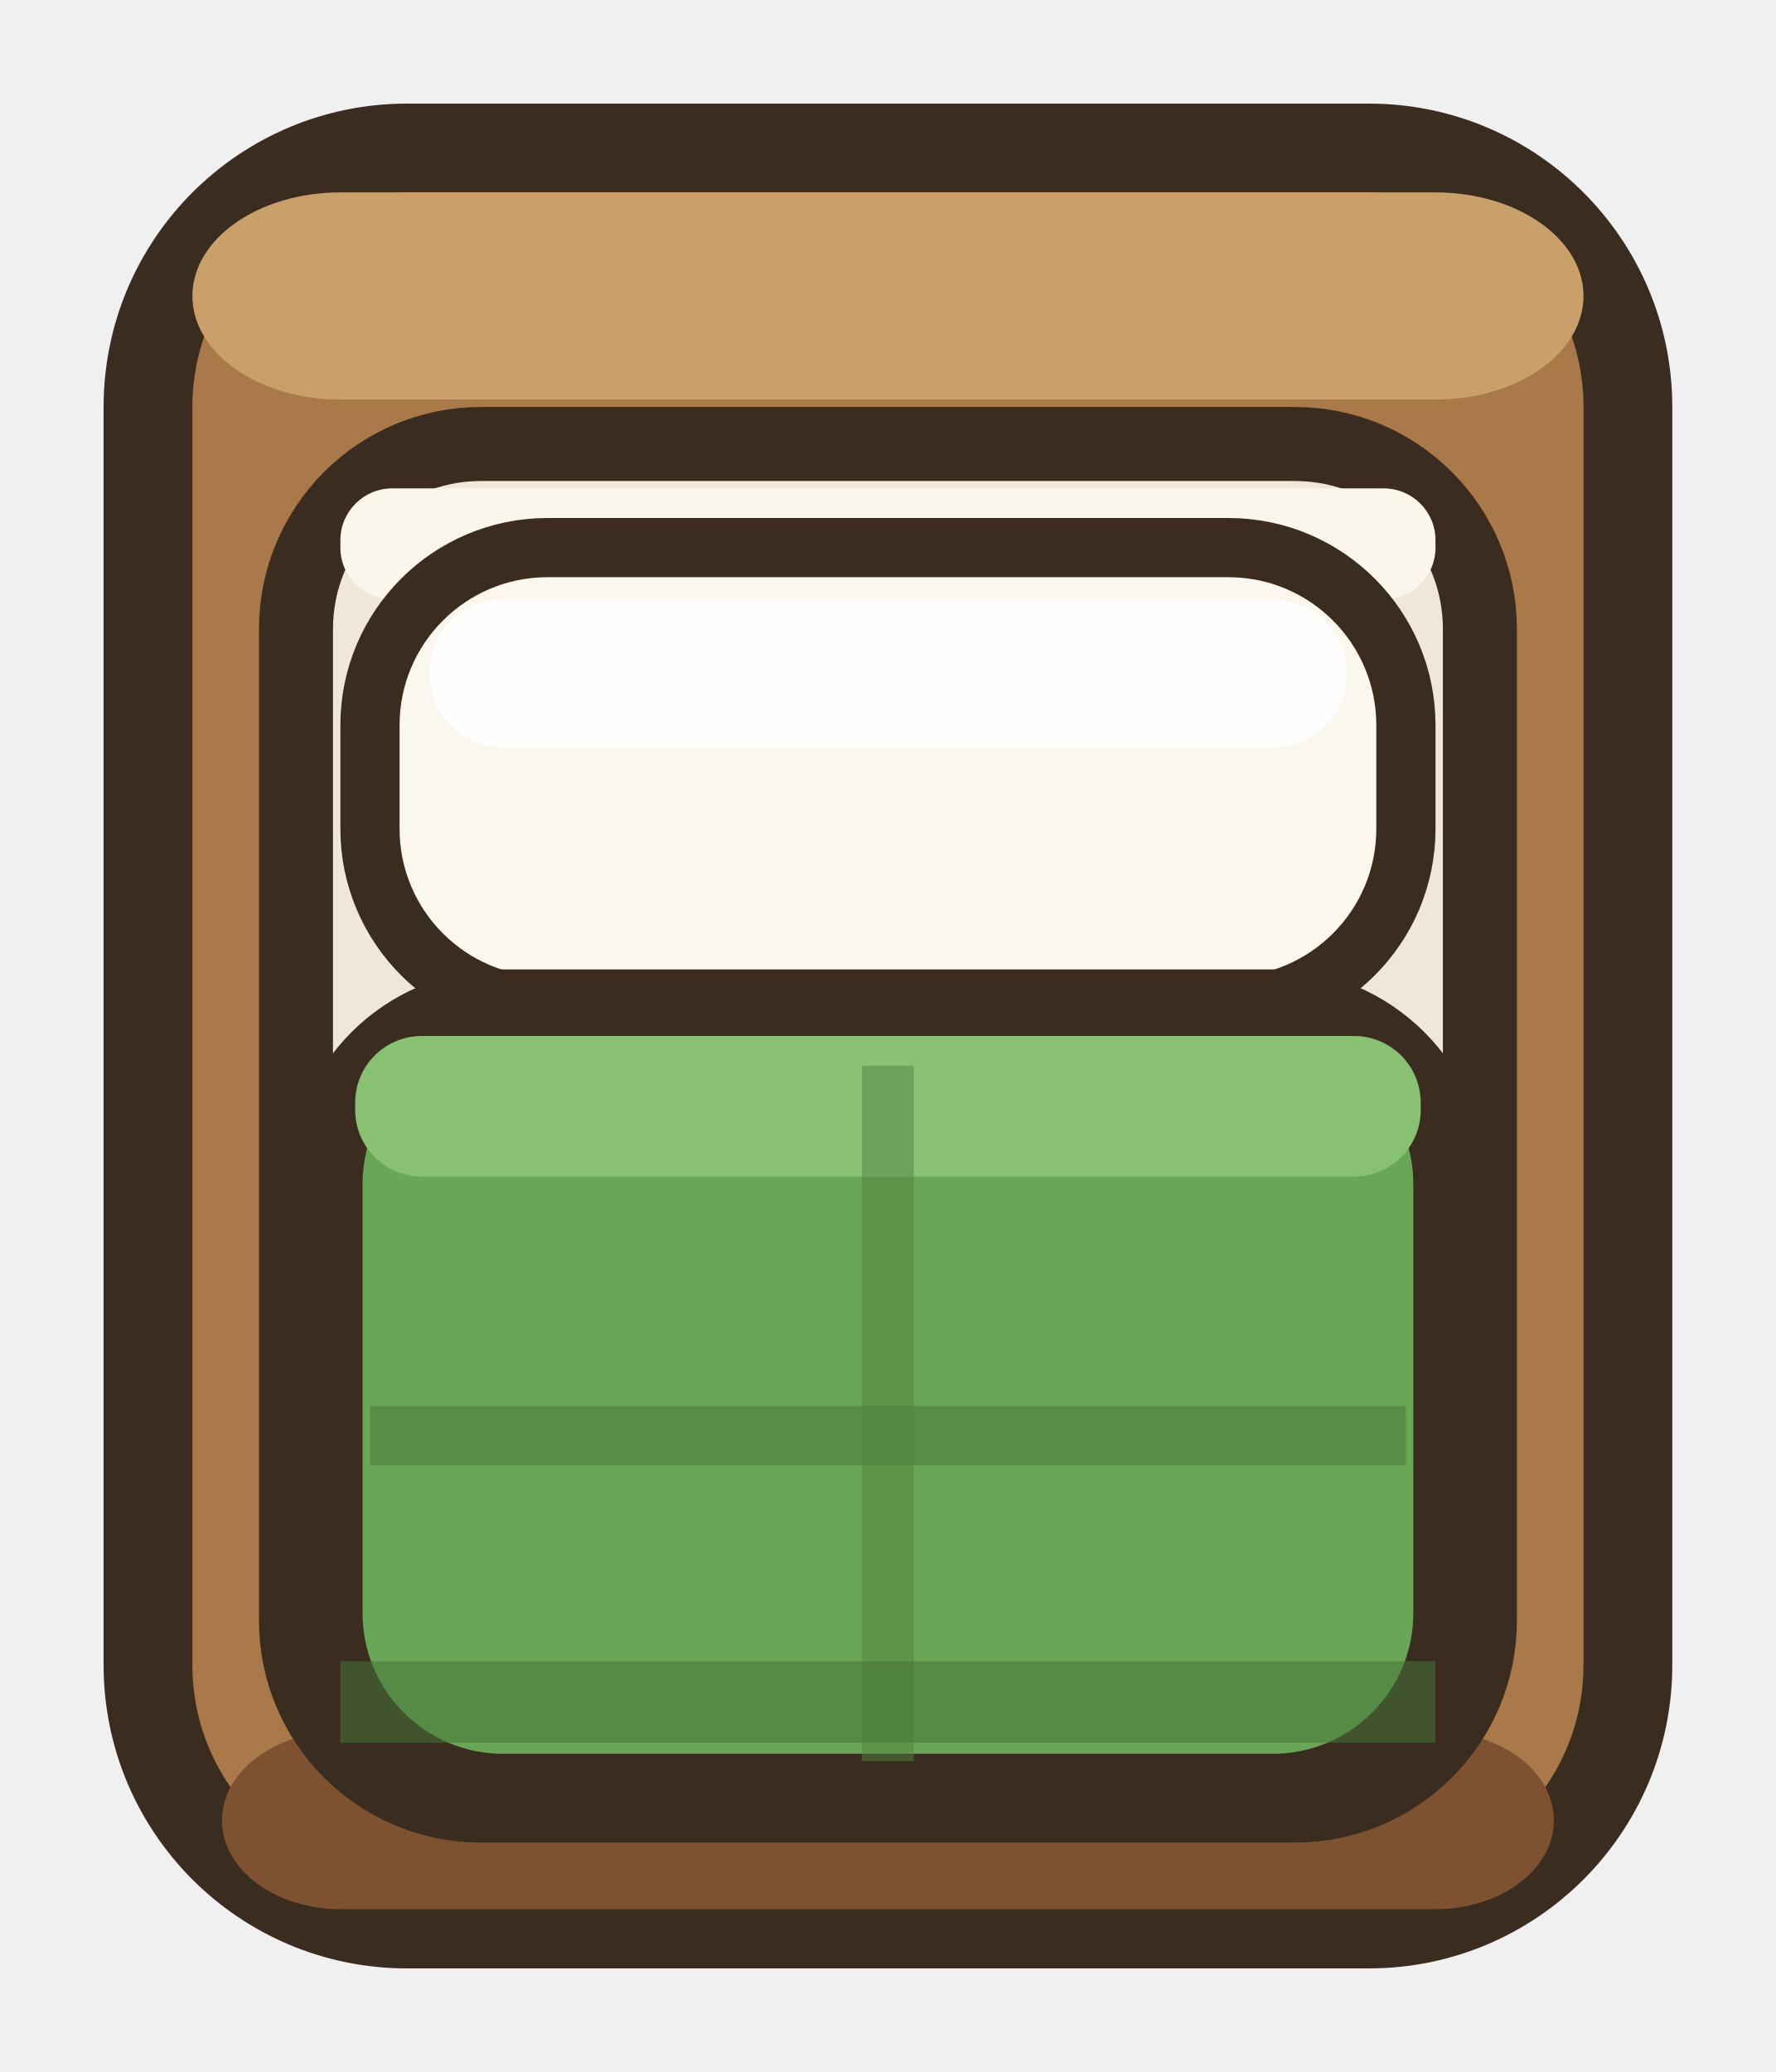
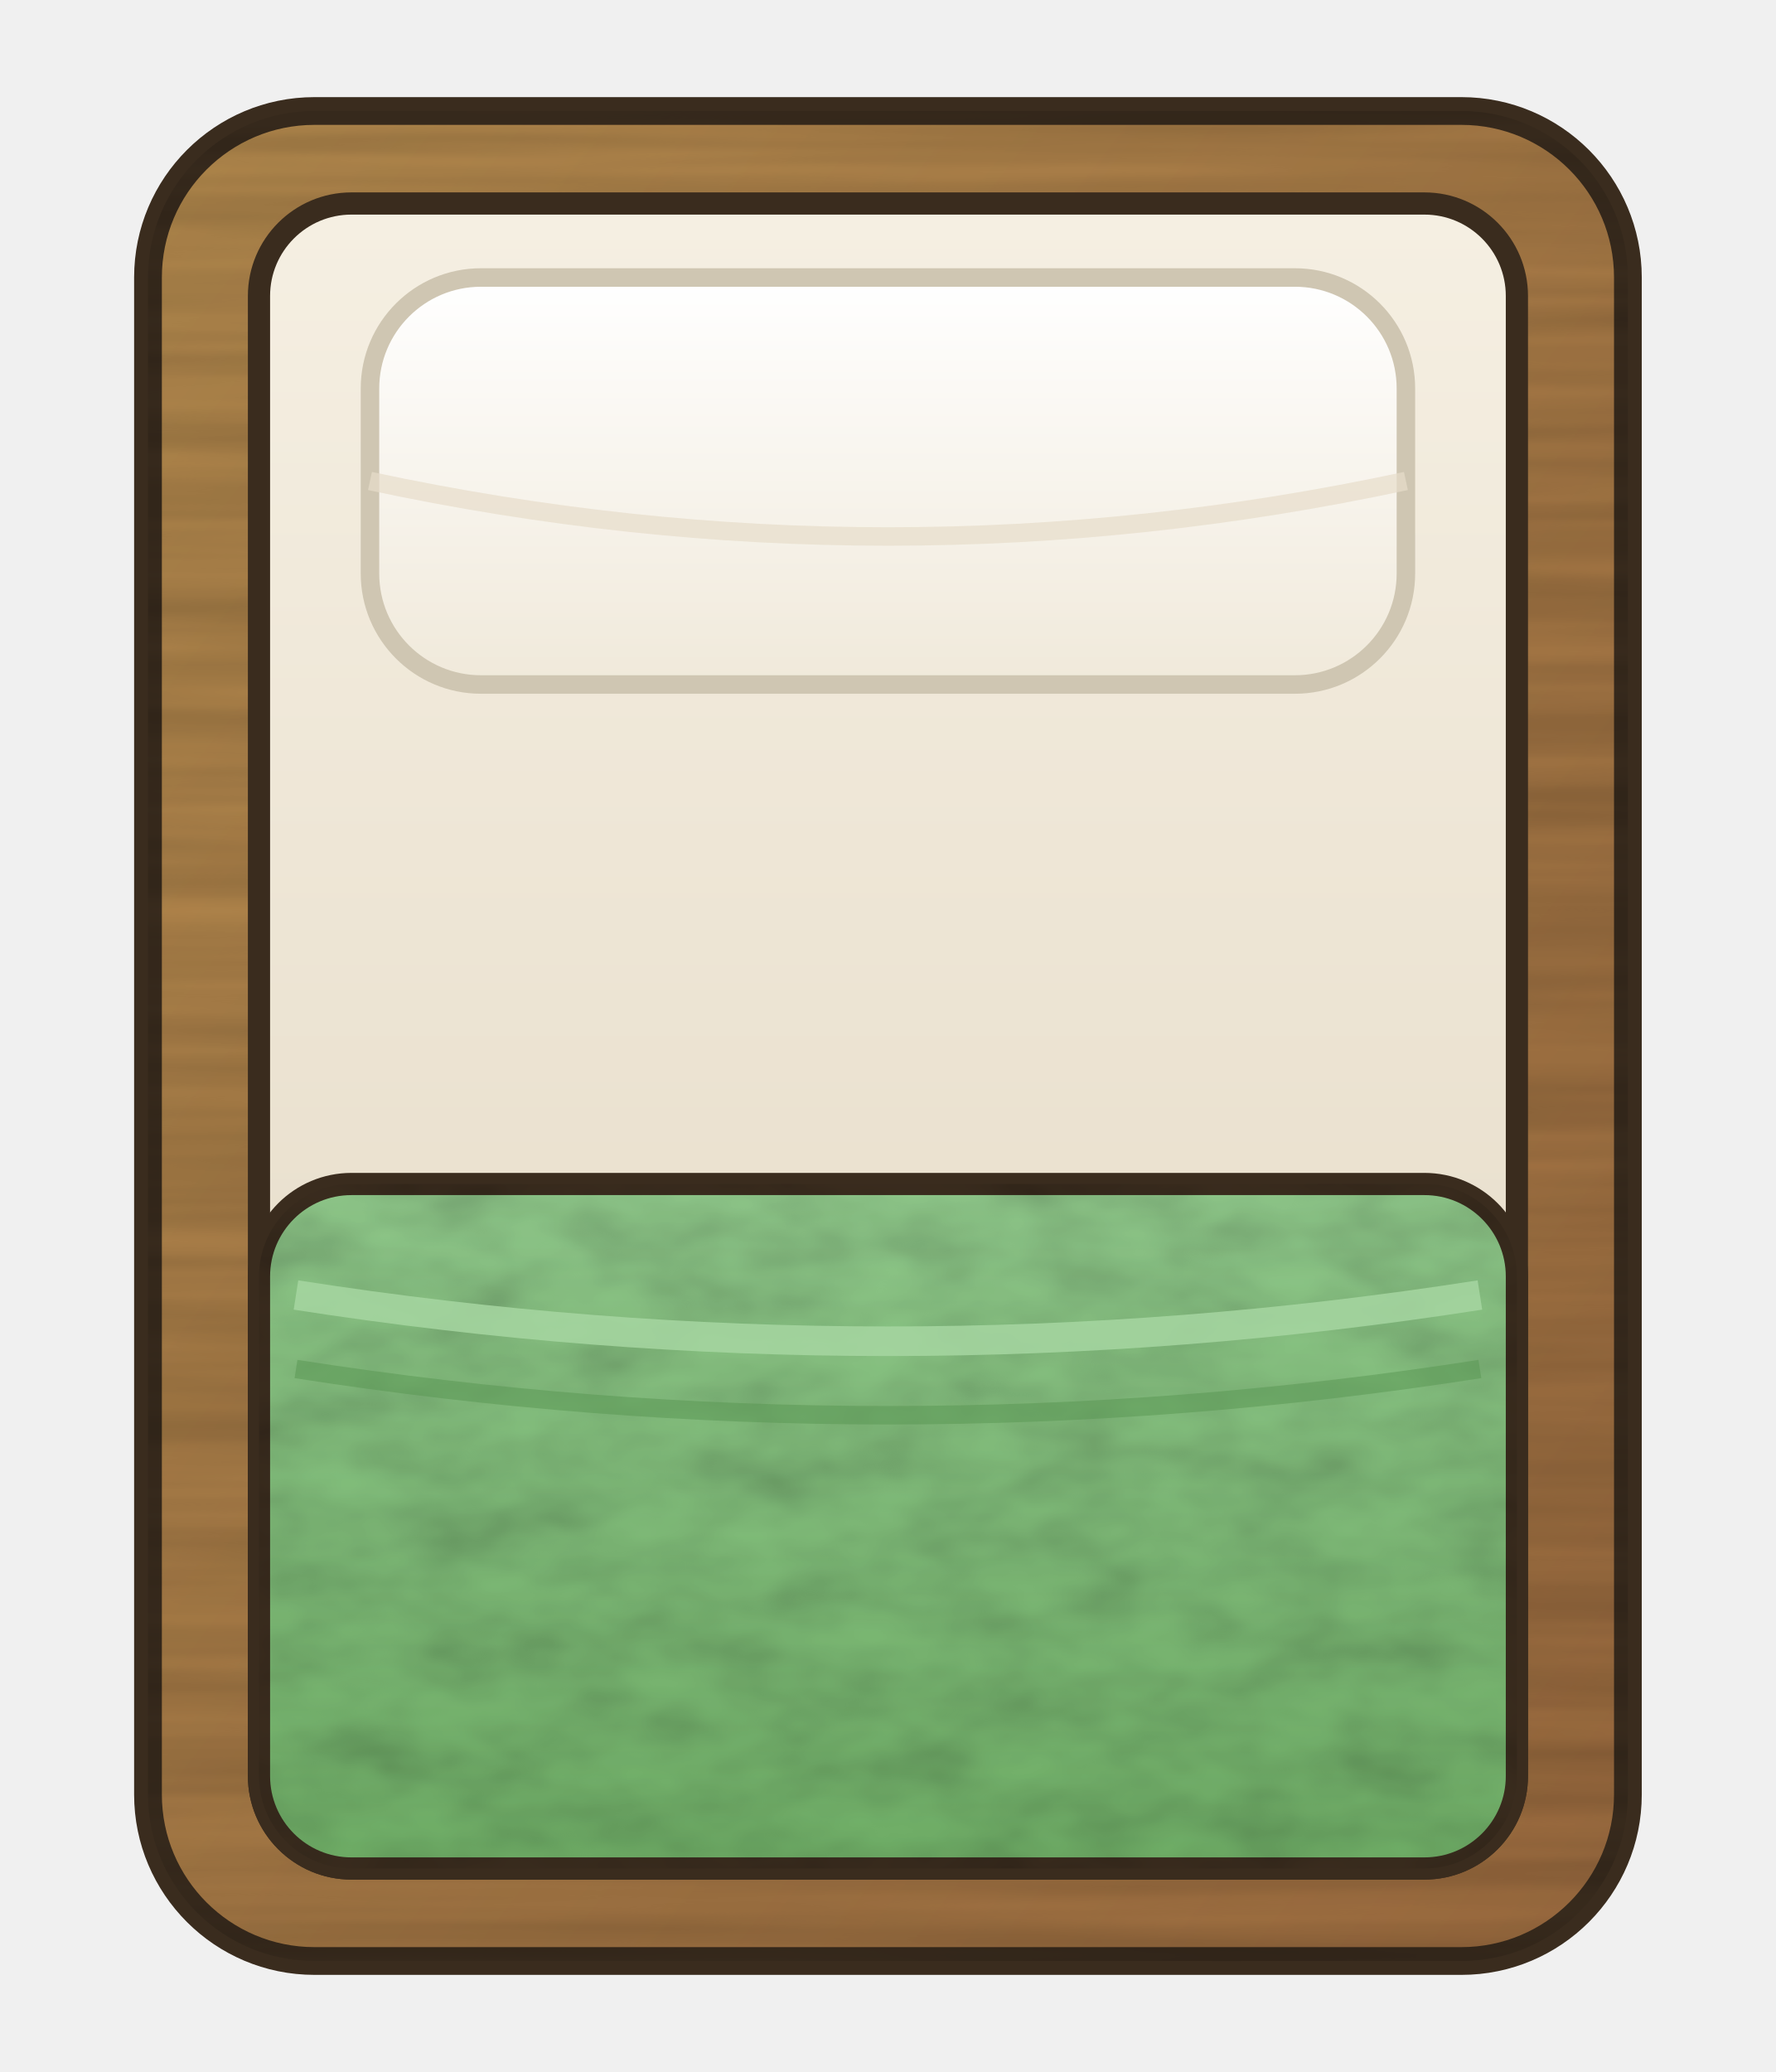
- <svg xmlns="http://www.w3.org/2000/svg" width="24" height="28" viewBox="0 0 24 28">
-   <rect x="2" y="2" width="20" height="24" rx="3.5" fill="#a9794a" stroke="#3a2c1e" stroke-width="1.2" />
-   <rect x="2.6" y="2.6" width="18.8" height="2.8" rx="2" fill="#c9a06a" />
-   <rect x="3" y="23.4" width="18" height="2.4" rx="1.6" fill="#7c5230" />
-   <rect x="4" y="6" width="16" height="18.4" rx="2.5" fill="#efe7d7" stroke="#3a2c1e" stroke-width="1" />
-   <rect x="4.6" y="6.6" width="14.8" height="1.5" rx="0.7" fill="#fbf6ec" />
-   <rect x="5" y="7.4" width="14" height="6.2" rx="2.4" fill="#fbf7ef" stroke="#3a2c1e" stroke-width="0.8" />
-   <rect x="5.8" y="8.1" width="12.4" height="2" rx="1" fill="#ffffff" opacity="0.85" />
-   <rect x="4.4" y="13.6" width="15.2" height="10.6" rx="2.4" fill="#69a655" stroke="#3a2c1e" stroke-width="1" />
-   <rect x="4.8" y="14" width="14.4" height="1.9" rx="0.9" fill="#88c172" />
-   <path d="M5 19.4 H19" stroke="#508440" stroke-width="0.8" opacity="0.7" />
-   <path d="M12 14.4 V23.8" stroke="#508440" stroke-width="0.7" opacity="0.5" />
-   <path d="M4.6 23 H19.4" stroke="#477539" stroke-width="1.1" opacity="0.55" />
+ <svg xmlns="http://www.w3.org/2000/svg" width="96" height="112" viewBox="0 0 96 112">
+   <defs>
+     <linearGradient id="bed_green_frame" x1="0" y1="0" x2="1" y2="1">
+       <stop offset="0" stop-color="#b88d4f" />
+       <stop offset="1" stop-color="#9c6b3f" />
+     </linearGradient>
+     <linearGradient id="bed_green_mattress" x1="0" y1="0" x2="0" y2="1">
+       <stop offset="0" stop-color="#f5efe2" />
+       <stop offset="1" stop-color="#e3d8c3" />
+     </linearGradient>
+     <linearGradient id="bed_green_pillow" x1="0" y1="0" x2="0" y2="1">
+       <stop offset="0" stop-color="#ffffff" />
+       <stop offset="1" stop-color="#f0e9da" />
+     </linearGradient>
+     <linearGradient id="bed_green_blanket" x1="0" y1="0" x2="0" y2="1">
+       <stop offset="0" stop-color="#8fc88a" />
+       <stop offset="1" stop-color="#6fae66" />
+     </linearGradient>
+     <filter id="bed_green_weave" x="0" y="0" width="100%" height="100%" color-interpolation-filters="sRGB">
+       <feTurbulence type="fractalNoise" baseFrequency="0.18 0.32" numOctaves="3" seed="11" stitchTiles="stitch" result="n" />
+       <feColorMatrix in="n" type="matrix" values="0 0 0 0 0  0 0 0 0 0  0 0 0 0 0  0.7 0 0 0 0" result="a" />
+       <feComponentTransfer in="a" result="m">
+         <feFuncA type="gamma" amplitude="1" exponent="1.7" offset="0" />
+       </feComponentTransfer>
+       <feComposite in="m" in2="SourceAlpha" operator="in" />
+     </filter>
+     <filter id="bed_green_grain" x="0" y="0" width="100%" height="100%" color-interpolation-filters="sRGB">
+       <feTurbulence type="fractalNoise" baseFrequency="0.02 0.5" numOctaves="3" seed="5" result="n" />
+       <feColorMatrix in="n" type="matrix" values="0 0 0 0 0  0 0 0 0 0  0 0 0 0 0  0.6 0 0 0 0" result="a" />
+       <feComposite in="a" in2="SourceAlpha" operator="in" />
+     </filter>
+   </defs>
+   <rect x="8" y="6" width="80" height="100" rx="9" fill="url(#bed_green_frame)" stroke="#3a2c1e" stroke-width="1.5" />
+   <rect x="8" y="6" width="80" height="100" rx="9" fill="#7c5430" filter="url(#bed_green_grain)" opacity="0.35" />
+   <rect x="14" y="11" width="68" height="90" rx="5" fill="url(#bed_green_mattress)" stroke="#3a2c1e" stroke-width="1.2" />
+   <rect x="20" y="15" width="56" height="22" rx="6" fill="url(#bed_green_pillow)" stroke="#cfc6b2" stroke-width="1" />
+   <path d="M20 26 q28 6 56 0" fill="none" stroke="#e7ddca" stroke-width="1" opacity="0.7" />
+   <rect x="14" y="64" width="68" height="37" rx="5" fill="url(#bed_green_blanket)" stroke="#3a2c1e" stroke-width="1.2" />
+   <rect x="14" y="64" width="68" height="37" rx="5" fill="#5e9a57" filter="url(#bed_green_weave)" opacity="0.4" />
+   <path d="M16 70 q32 5 64 0" fill="none" stroke="#a6d6a1" stroke-width="1.6" opacity="0.85" />
+   <path d="M16 74 q32 5 64 0" fill="none" stroke="#589651" stroke-width="1" opacity="0.5" />
</svg>
